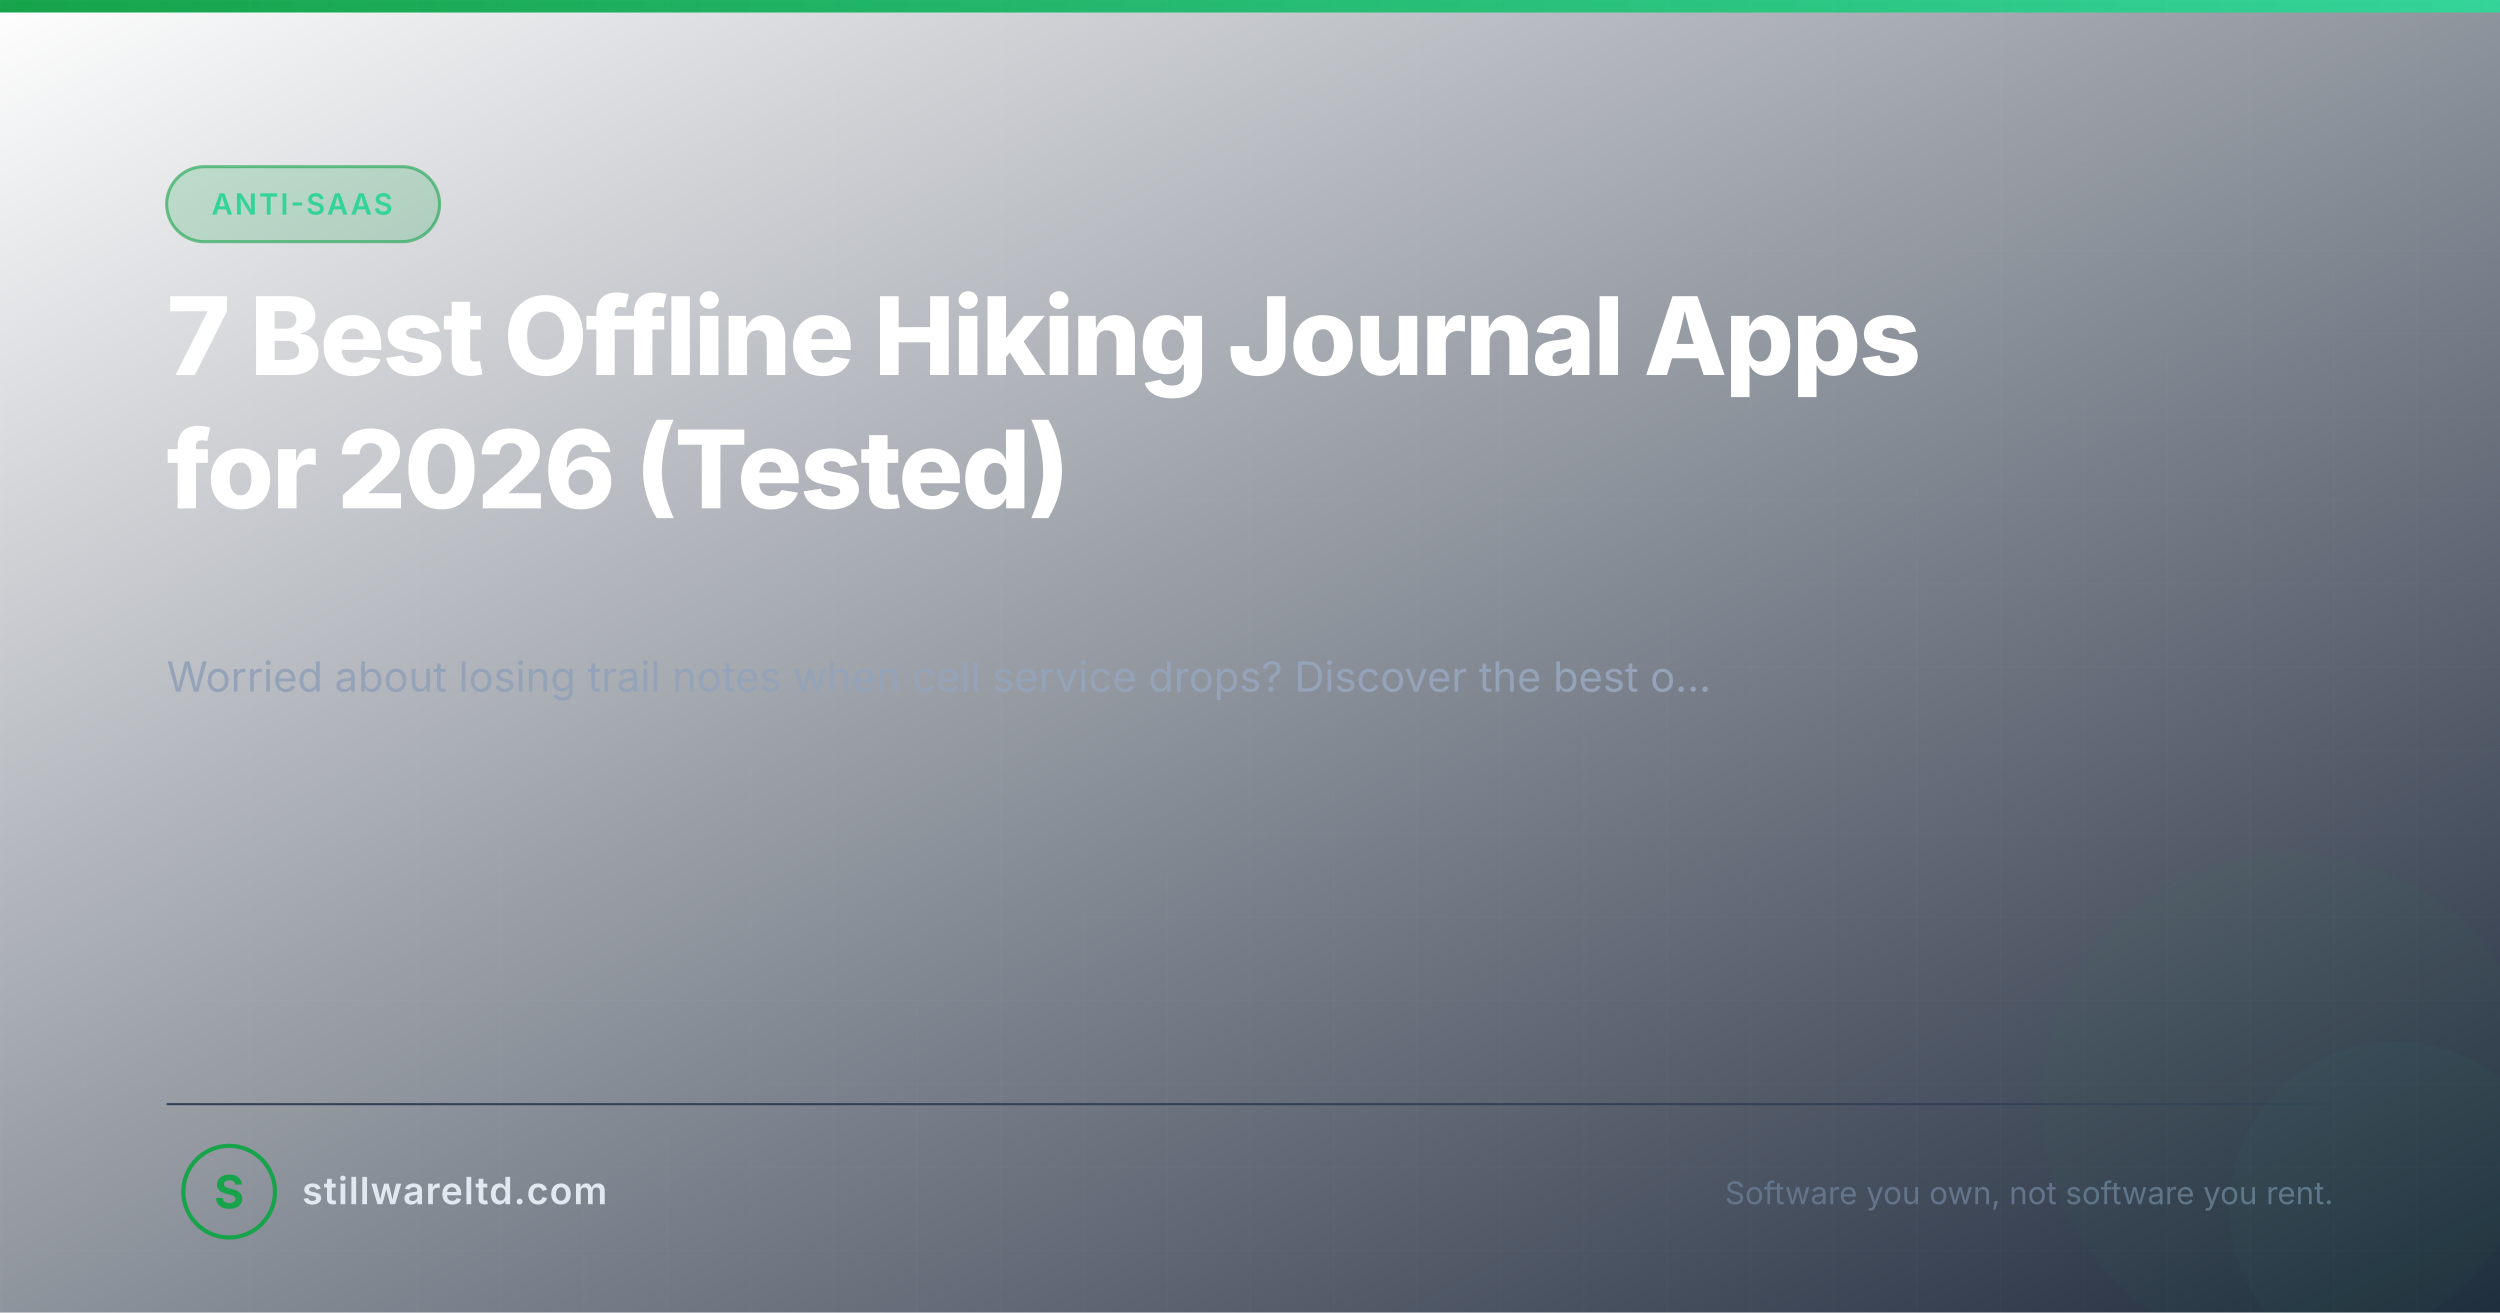
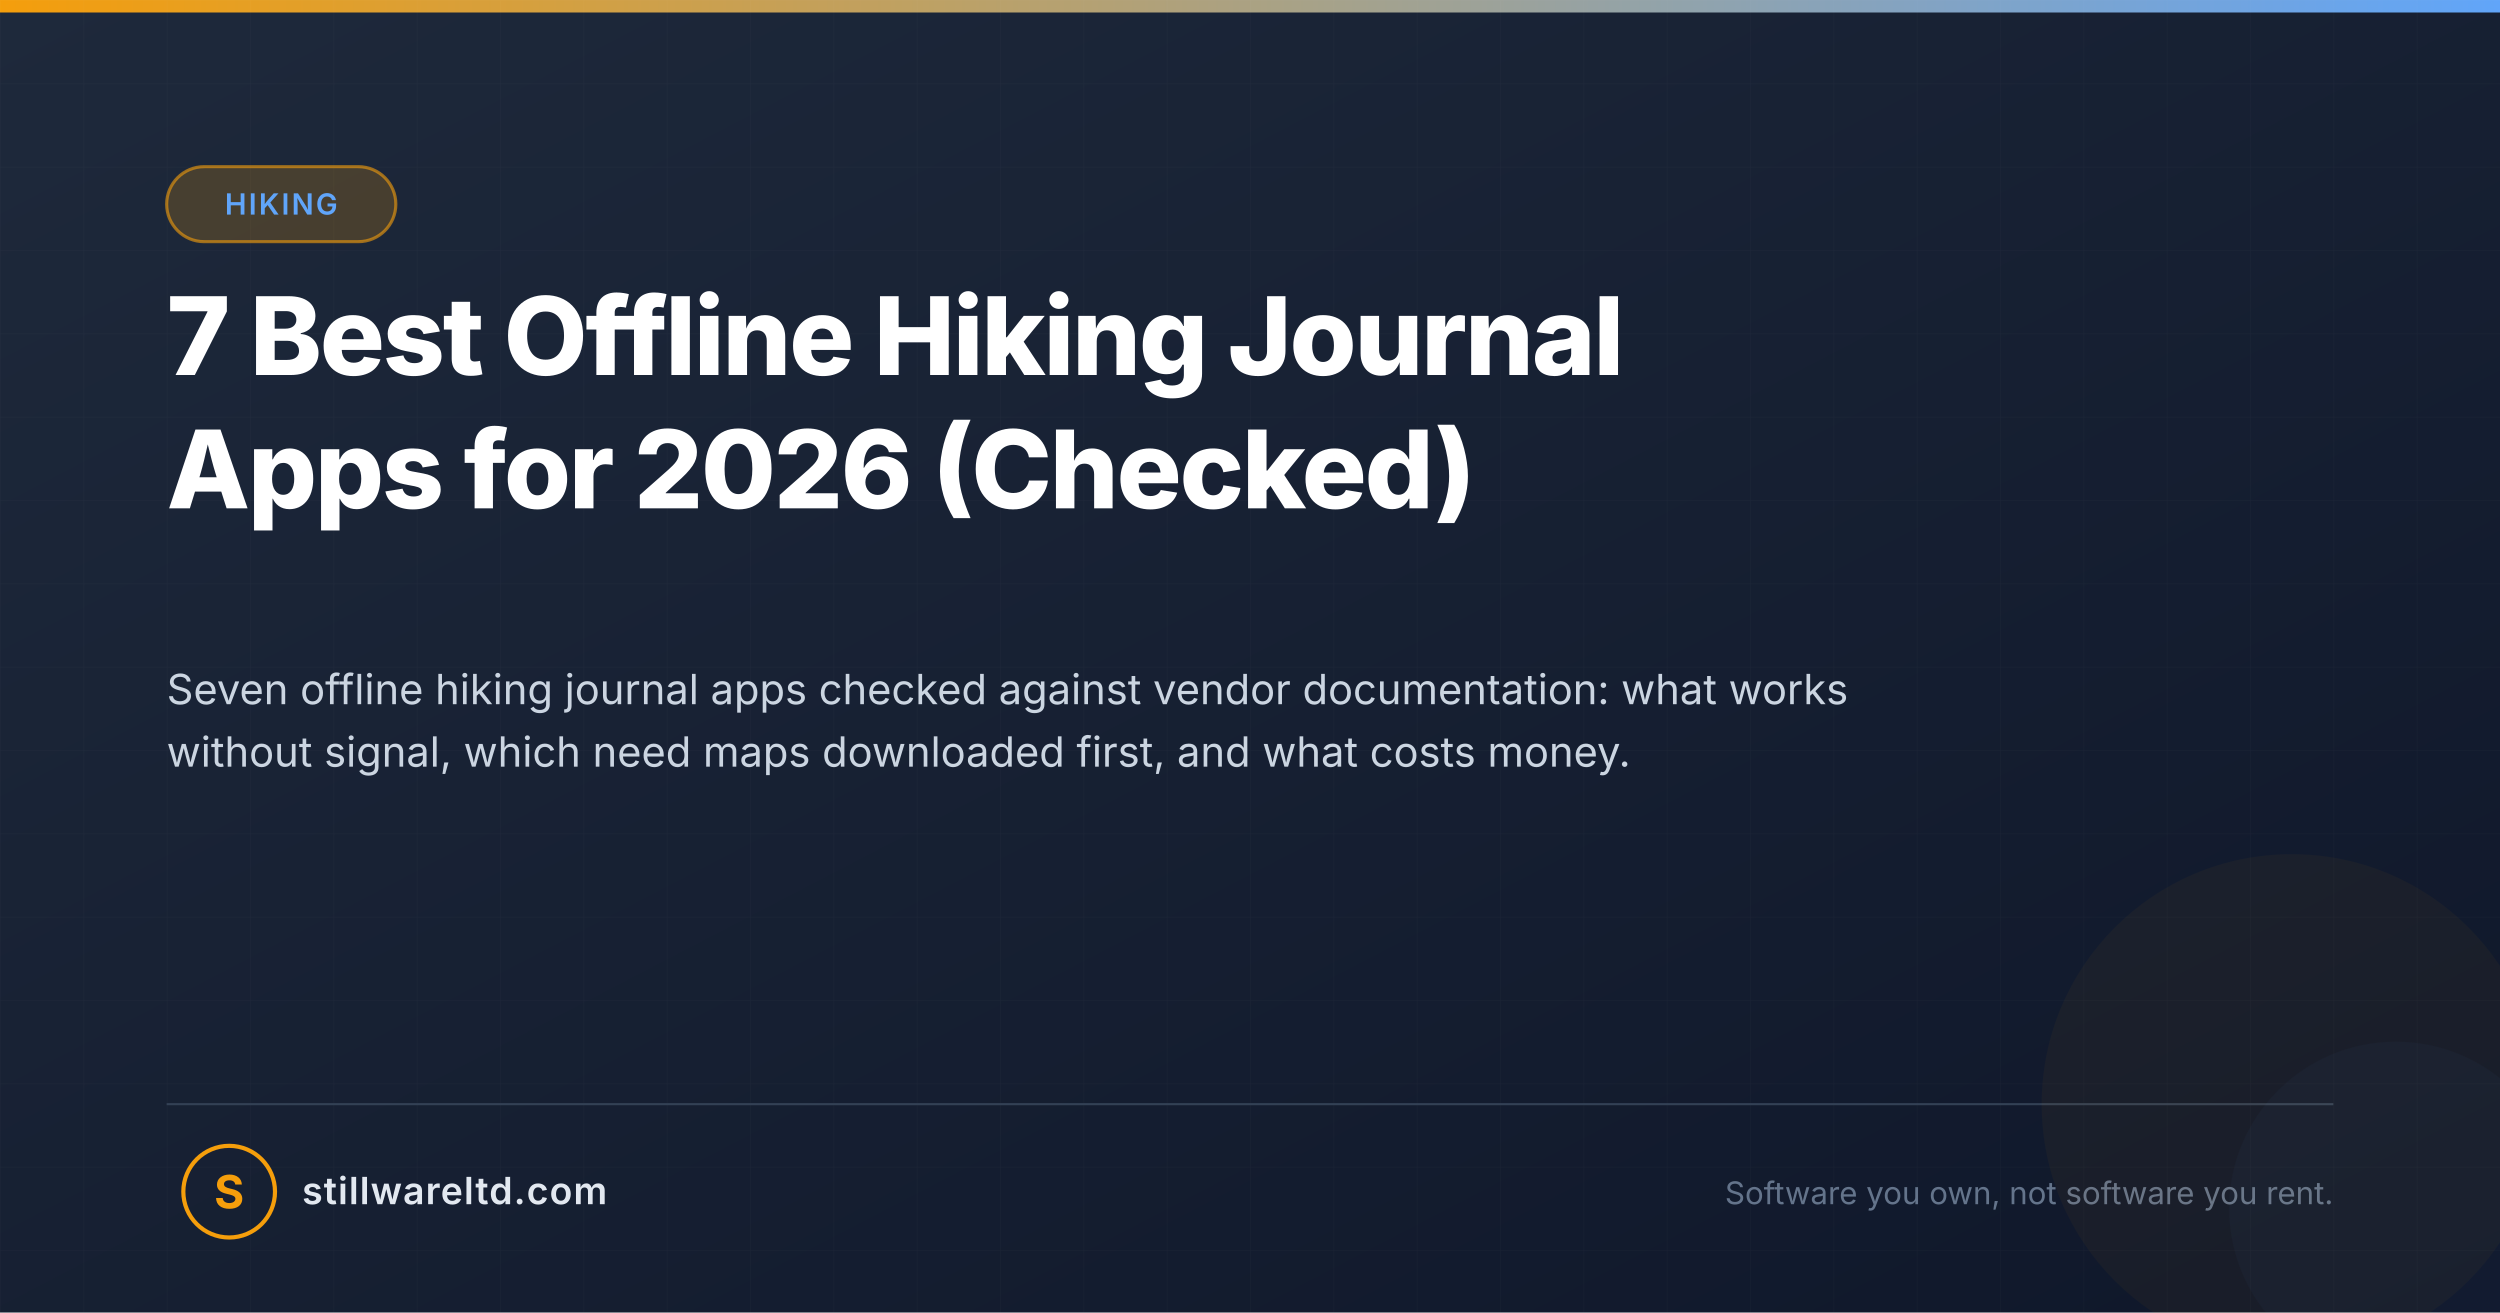
<svg xmlns="http://www.w3.org/2000/svg" viewBox="0 0 1200 630" width="1200" height="630">
  <defs>
    <linearGradient id="bgGrad" x1="0%" y1="0%" x2="100%" y2="100%">
-       <stop offset="0%" style="stop-color:#ffffff;stop-opacity:1" />
-       <stop offset="100%" style="stop-color:#1e293b;stop-opacity:1" />
+       <stop offset="0%" style="stop-color:#1e293b;stop-opacity:1" />
+       <stop offset="100%" style="stop-color:#0f172a;stop-opacity:1" />
    </linearGradient>
    <linearGradient id="accentGrad" x1="0%" y1="0%" x2="100%" y2="0%">
-       <stop offset="0%" style="stop-color:#16a34a;stop-opacity:1" />
-       <stop offset="100%" style="stop-color:#34d399;stop-opacity:1" />
+       <stop offset="0%" style="stop-color:#f59e0b;stop-opacity:1" />
+       <stop offset="100%" style="stop-color:#60a5fa;stop-opacity:1" />
    </linearGradient>
  </defs>
  <style>
    text { font-family: Inter, system-ui, -apple-system, sans-serif; }
  </style>
  <rect width="1200" height="630" fill="url(#bgGrad)" />
  <rect width="1200" height="6" fill="url(#accentGrad)" />
  <pattern id="grid" width="40" height="40" patternUnits="userSpaceOnUse">
    <rect width="40" height="40" fill="none" />
    <path d="M 40 0 L 0 0 0 40" fill="none" stroke="#ffffff" stroke-width="0.3" opacity="0.05" />
  </pattern>
  <rect width="1200" height="630" fill="url(#grid)" />
-   <rect x="80" y="80" width="131" height="36" rx="18" fill="#16a34a" opacity="0.2" />
-   <rect x="80" y="80" width="131" height="36" rx="18" fill="none" stroke="#16a34a" stroke-width="1.5" opacity="0.6" />
-   <text x="145" y="103" text-anchor="middle" font-size="14" font-weight="600" fill="#34d399" letter-spacing="1">ANTI-SAAS</text>
-   <text x="80" y="180" font-size="52" font-weight="800" fill="#ffffff" letter-spacing="-1">7 Best Offline Hiking Journal Apps</text>
-   <text x="80" y="244" font-size="52" font-weight="800" fill="#ffffff" letter-spacing="-1">for 2026 (Tested)</text>
-   <text x="80" y="332" font-size="20" fill="#94a3b8" font-weight="400">
-     Worried about losing trail notes when cell service drops? Discover the best o...
-   </text>
+   <rect x="80" y="80" width="110" height="36" rx="18" fill="#f59e0b" opacity="0.2" />
+   <rect x="80" y="80" width="110" height="36" rx="18" fill="none" stroke="#f59e0b" stroke-width="1.5" opacity="0.6" />
+   <text x="135" y="103" text-anchor="middle" font-size="14" font-weight="600" fill="#60a5fa" letter-spacing="1">HIKING</text>
+   <text x="80" y="180" font-size="52" font-weight="800" fill="#ffffff" letter-spacing="-1">7 Best Offline Hiking Journal</text>
+   <text x="80" y="244" font-size="52" font-weight="800" fill="#ffffff" letter-spacing="-1">Apps for 2026 (Checked)</text>
+   <text x="80" y="338" font-size="20" fill="#cbd5e1" font-weight="400">Seven offline hiking journal apps checked against vendor documentation: what works</text>
+   <text x="80" y="368" font-size="20" fill="#cbd5e1" font-weight="400">without signal, which need maps downloaded first, and what costs money.</text>
  <line x1="80" y1="530" x2="1120" y2="530" stroke="#334155" stroke-width="1" />
-   <circle cx="110" cy="572" r="22" fill="none" stroke="#16a34a" stroke-width="2" />
-   <text x="110" y="580" text-anchor="middle" font-size="22" font-weight="700" fill="#16a34a">S</text>
+   <circle cx="110" cy="572" r="22" fill="none" stroke="#f59e0b" stroke-width="2" />
+   <text x="110" y="580" text-anchor="middle" font-size="22" font-weight="700" fill="#f59e0b">S</text>
  <text x="145" y="578" font-size="18" font-weight="600" fill="#e2e8f0" letter-spacing="0.5">stillwareltd.com</text>
  <text x="1120" y="578" text-anchor="end" font-size="15" fill="#64748b" font-weight="400">Software you own, not software you rent.</text>
-   <circle cx="1100" cy="530" r="120" fill="#16a34a" opacity="0.04" />
-   <circle cx="1150" cy="580" r="80" fill="#34d399" opacity="0.03" />
+   <circle cx="1100" cy="530" r="120" fill="#f59e0b" opacity="0.04" />
+   <circle cx="1150" cy="580" r="80" fill="#60a5fa" opacity="0.03" />
</svg>
